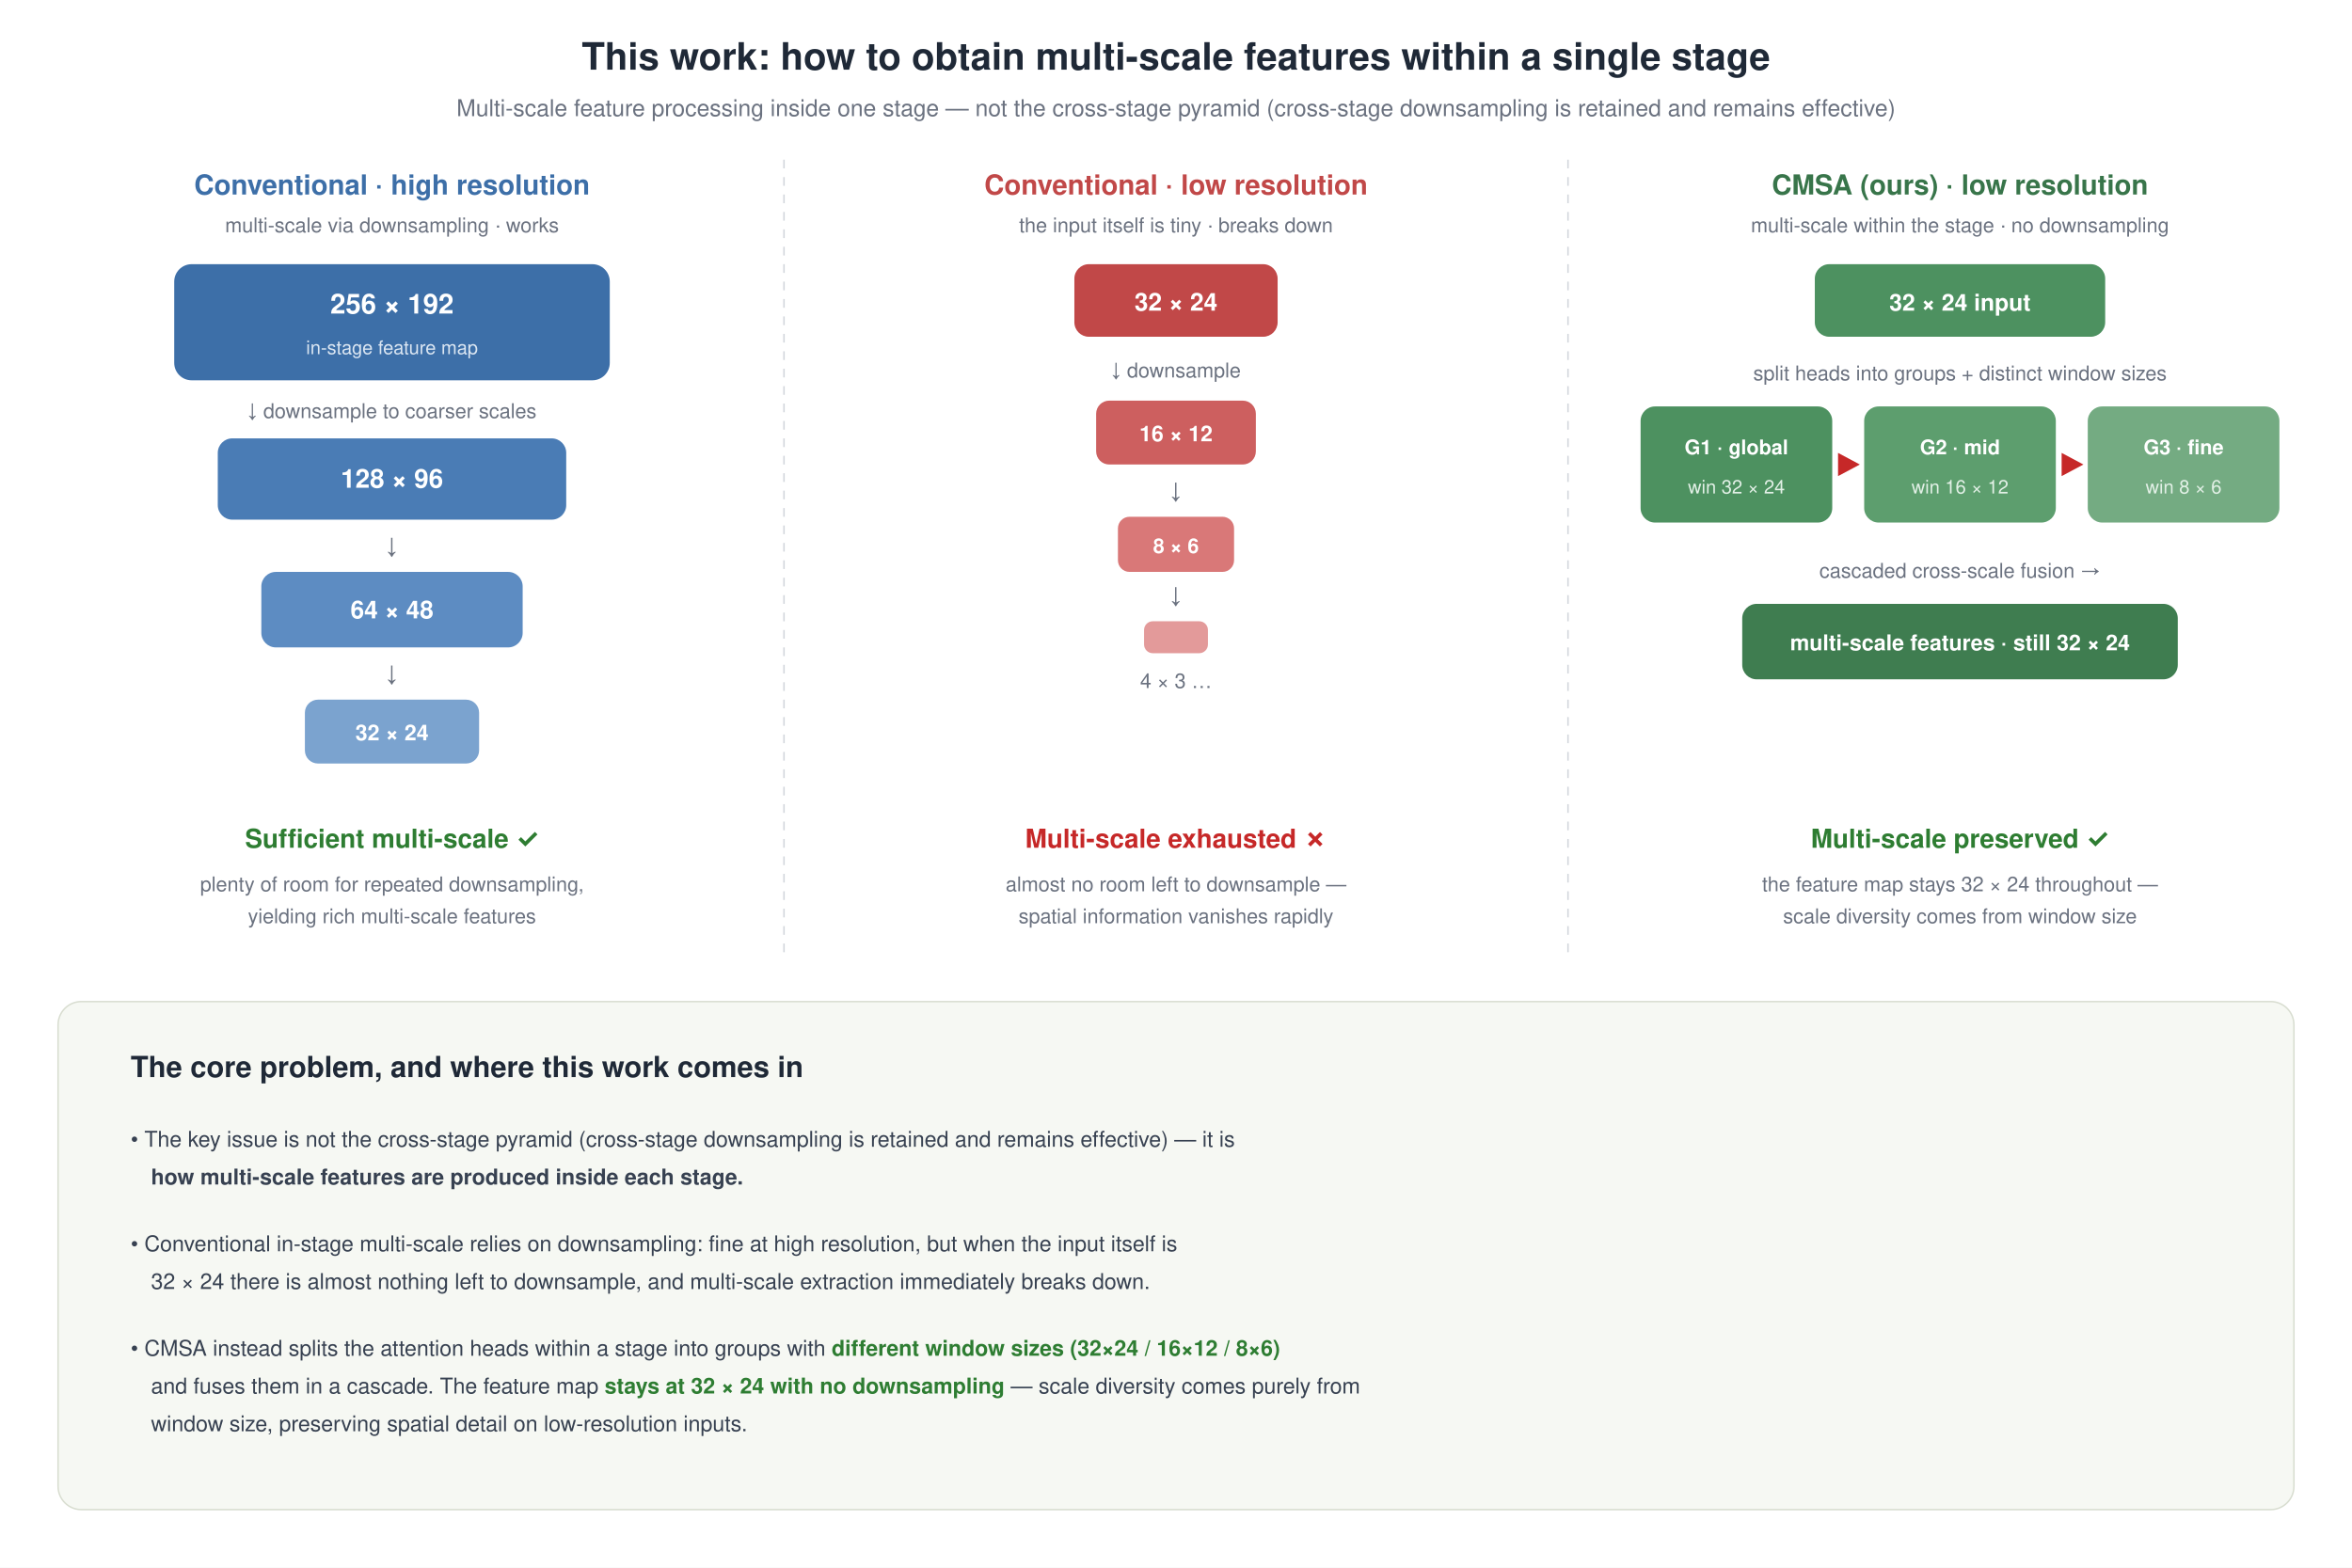
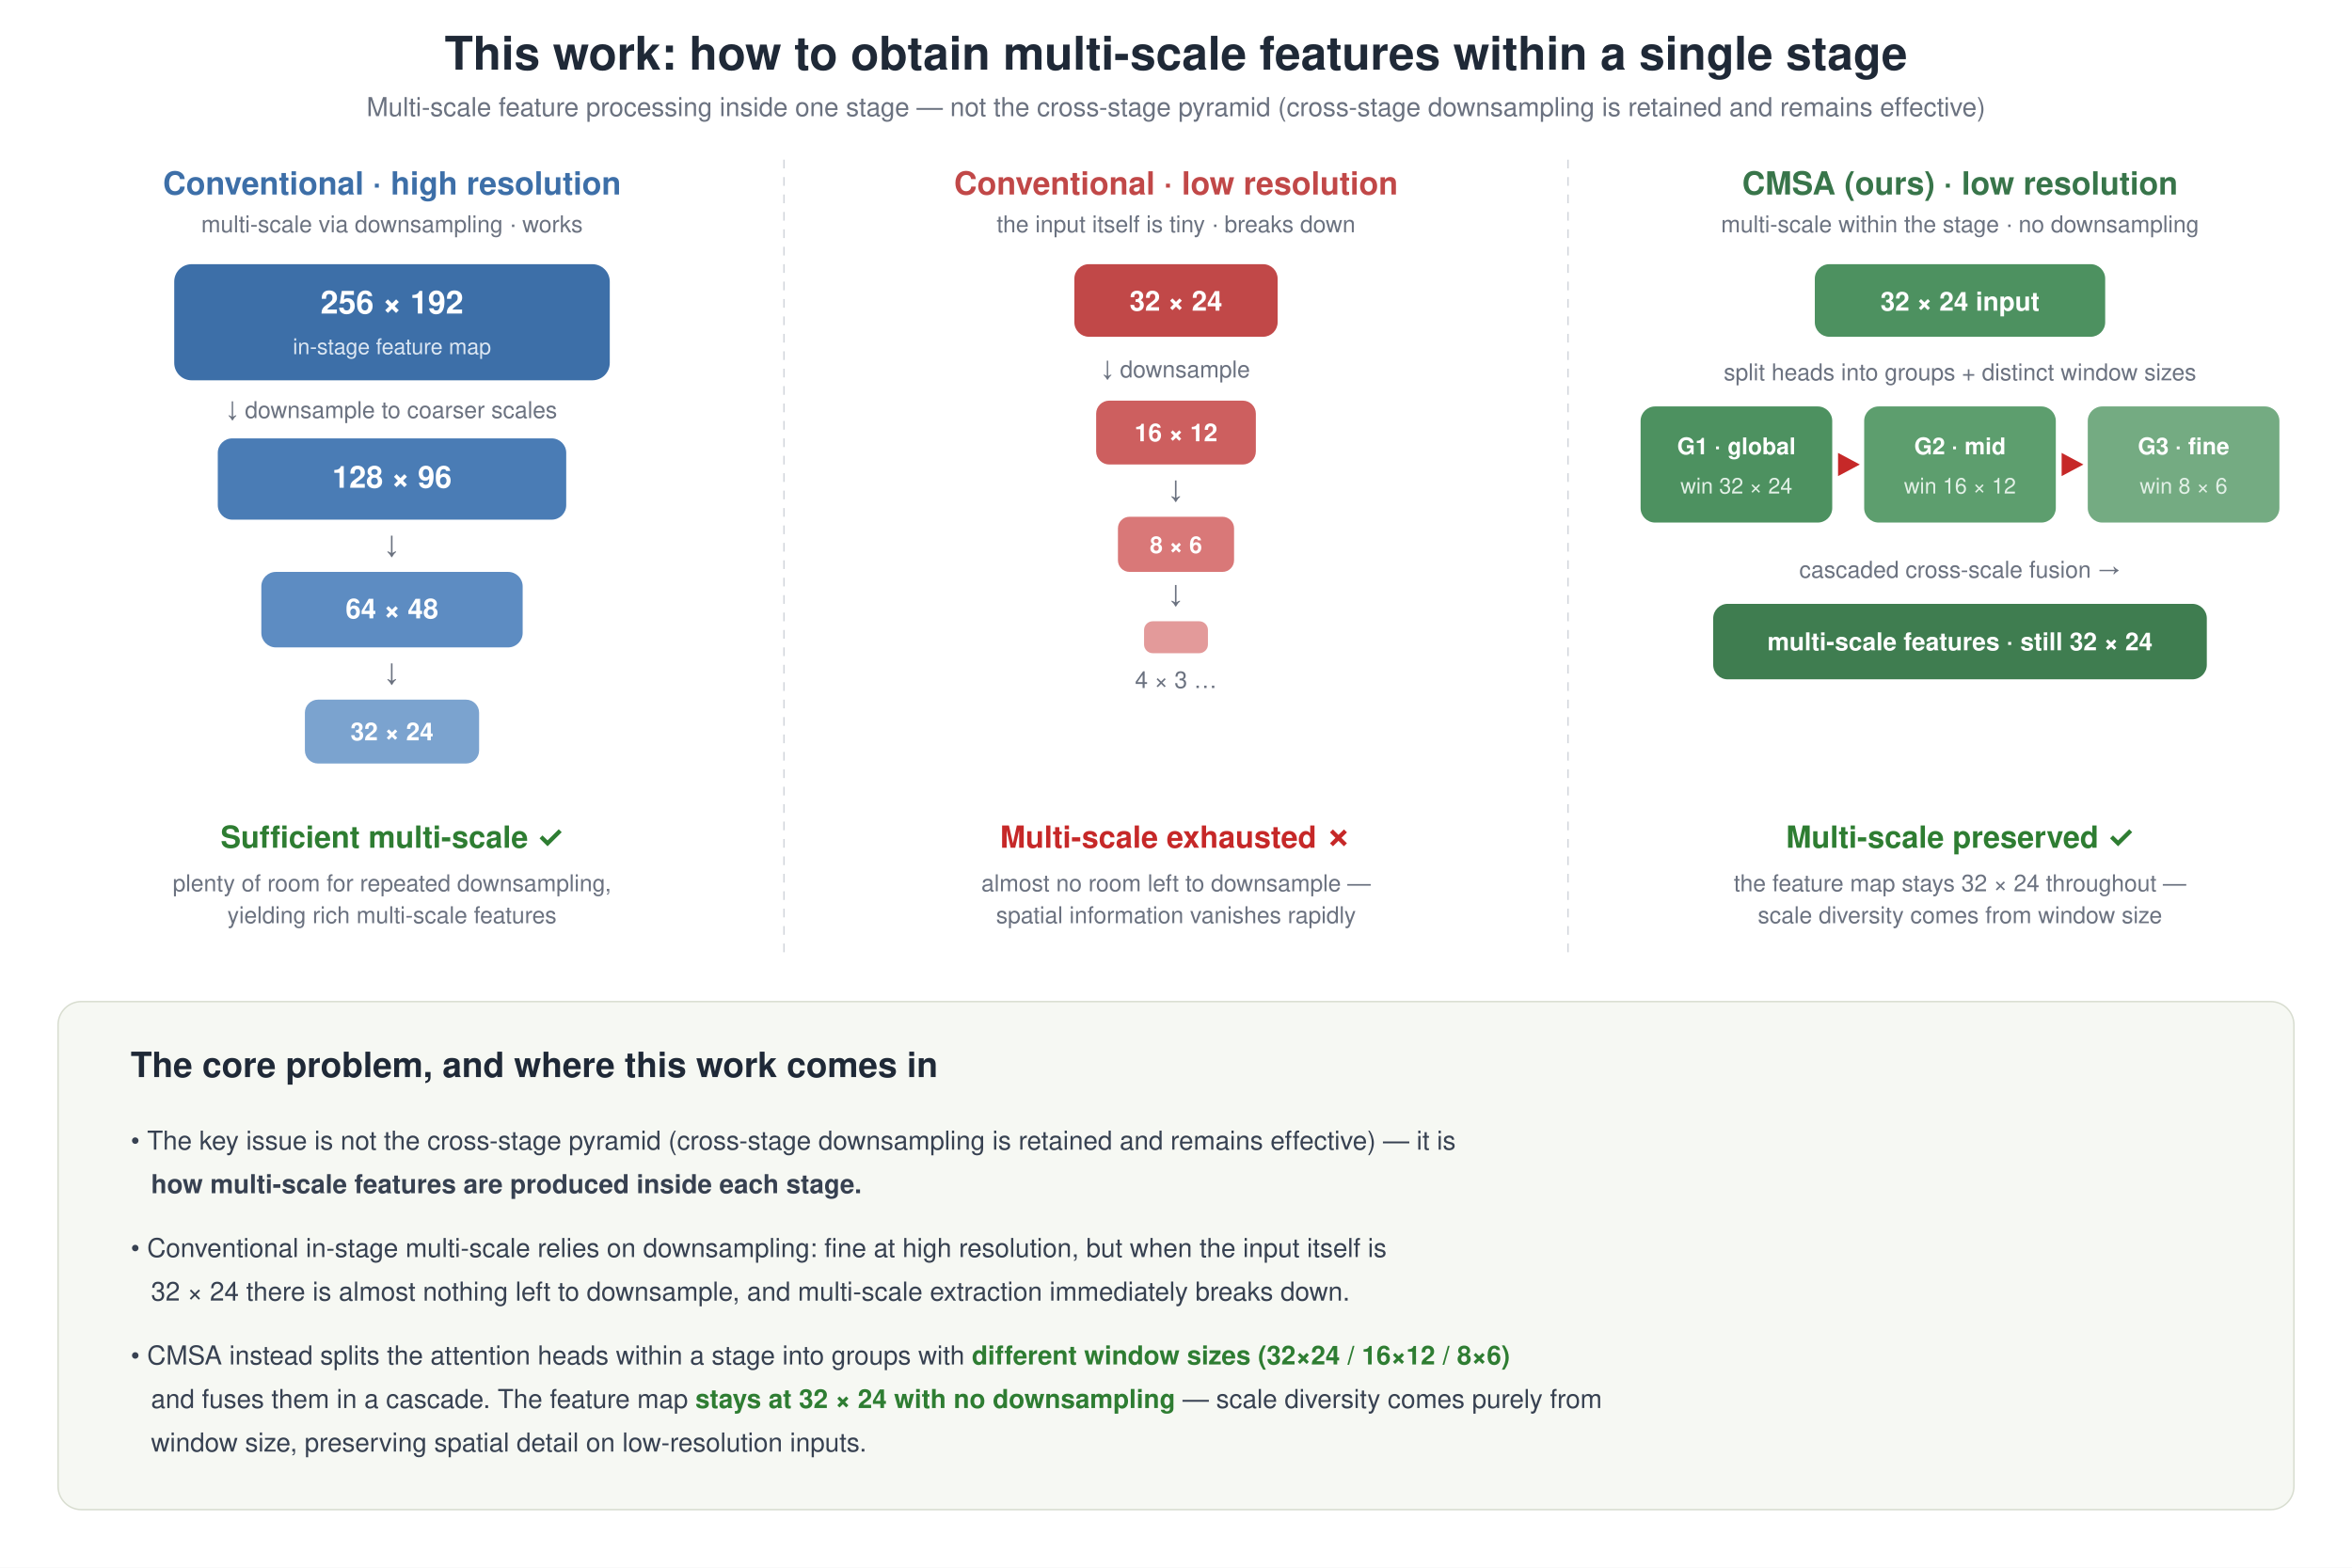
<svg xmlns="http://www.w3.org/2000/svg" width="1620" height="1080" viewBox="0 0 1620 1080" font-family="-apple-system, 'Segoe UI', Helvetica, Arial, sans-serif">
  <rect width="1620" height="1080" fill="#ffffff" />
-   <text x="810" y="48" text-anchor="middle" font-size="26" font-weight="700" fill="#1f2937">This work: how to obtain multi-scale features within a single stage</text>
-   <text x="810" y="80" text-anchor="middle" font-size="16" fill="#6b7280">Multi-scale feature processing inside one stage — not the cross-stage pyramid (cross-stage downsampling is retained and remains effective)</text>
+   <text x="810" y="48" text-anchor="middle" font-size="32" font-weight="700" fill="#1f2937">This work: how to obtain multi-scale features within a single stage</text>
+   <text x="810" y="80" text-anchor="middle" font-size="18" fill="#6b7280">Multi-scale feature processing inside one stage — not the cross-stage pyramid (cross-stage downsampling is retained and remains effective)</text>
  <line x1="540" y1="110" x2="540" y2="660" stroke="#d1d5db" stroke-dasharray="6 6" />
  <line x1="1080" y1="110" x2="1080" y2="660" stroke="#d1d5db" stroke-dasharray="6 6" />
-   <text x="270" y="134" text-anchor="middle" font-size="19" font-weight="700" fill="#3d6fa8">Conventional · high resolution</text>
-   <text x="270" y="160" text-anchor="middle" font-size="14" fill="#6b7280">multi-scale via downsampling · works</text>
+   <text x="270" y="134" text-anchor="middle" font-size="22" font-weight="700" fill="#3d6fa8">Conventional · high resolution</text>
+   <text x="270" y="160" text-anchor="middle" font-size="16" fill="#6b7280">multi-scale via downsampling · works</text>
  <rect x="120" y="182" width="300" height="80" rx="12" fill="#3d6fa8" />
-   <text x="270" y="216" text-anchor="middle" font-size="19" font-weight="700" fill="#ffffff">256 × 192</text>
-   <text x="270" y="244" text-anchor="middle" font-size="13" fill="#dbe6f2">in-stage feature map</text>
-   <text x="270" y="288" text-anchor="middle" font-size="14" fill="#6b7280">↓ downsample to coarser scales</text>
+   <text x="270" y="216" text-anchor="middle" font-size="22" font-weight="700" fill="#ffffff">256 × 192</text>
+   <text x="270" y="244" text-anchor="middle" font-size="15" fill="#dbe6f2">in-stage feature map</text>
+   <text x="270" y="288" text-anchor="middle" font-size="16" fill="#6b7280">↓ downsample to coarser scales</text>
  <rect x="150" y="302" width="240" height="56" rx="10" fill="#4a7cb5" />
-   <text x="270" y="336" text-anchor="middle" font-size="18" font-weight="700" fill="#ffffff">128 × 96</text>
-   <text x="270" y="382" text-anchor="middle" font-size="16" fill="#6b7280">↓</text>
+   <text x="270" y="336" text-anchor="middle" font-size="21" font-weight="700" fill="#ffffff">128 × 96</text>
+   <text x="270" y="382" text-anchor="middle" font-size="18" fill="#6b7280">↓</text>
  <rect x="180" y="394" width="180" height="52" rx="10" fill="#5d8cc2" />
-   <text x="270" y="426" text-anchor="middle" font-size="17" font-weight="700" fill="#ffffff">64 × 48</text>
-   <text x="270" y="470" text-anchor="middle" font-size="16" fill="#6b7280">↓</text>
+   <text x="270" y="426" text-anchor="middle" font-size="19" font-weight="700" fill="#ffffff">64 × 48</text>
+   <text x="270" y="470" text-anchor="middle" font-size="18" fill="#6b7280">↓</text>
  <rect x="210" y="482" width="120" height="44" rx="9" fill="#7ba3cf" />
-   <text x="270" y="510" text-anchor="middle" font-size="15" font-weight="700" fill="#ffffff">32 × 24</text>
-   <text x="270" y="584" text-anchor="middle" font-size="18" font-weight="700" fill="#2e7d32">Sufficient multi-scale ✓</text>
-   <text x="270" y="614" text-anchor="middle" font-size="14" fill="#6b7280">plenty of room for repeated downsampling,</text>
-   <text x="270" y="636" text-anchor="middle" font-size="14" fill="#6b7280">yielding rich multi-scale features</text>
-   <text x="810" y="134" text-anchor="middle" font-size="19" font-weight="700" fill="#c14848">Conventional · low resolution</text>
-   <text x="810" y="160" text-anchor="middle" font-size="14" fill="#6b7280">the input itself is tiny · breaks down</text>
+   <text x="270" y="510" text-anchor="middle" font-size="17" font-weight="700" fill="#ffffff">32 × 24</text>
+   <text x="270" y="584" text-anchor="middle" font-size="21" font-weight="700" fill="#2e7d32">Sufficient multi-scale ✓</text>
+   <text x="270" y="614" text-anchor="middle" font-size="16" fill="#6b7280">plenty of room for repeated downsampling,</text>
+   <text x="270" y="636" text-anchor="middle" font-size="16" fill="#6b7280">yielding rich multi-scale features</text>
+   <text x="810" y="134" text-anchor="middle" font-size="22" font-weight="700" fill="#c14848">Conventional · low resolution</text>
+   <text x="810" y="160" text-anchor="middle" font-size="16" fill="#6b7280">the input itself is tiny · breaks down</text>
  <rect x="740" y="182" width="140" height="50" rx="10" fill="#c14848" />
-   <text x="810" y="214" text-anchor="middle" font-size="17" font-weight="700" fill="#ffffff">32 × 24</text>
-   <text x="810" y="260" text-anchor="middle" font-size="14" fill="#6b7280">↓ downsample</text>
+   <text x="810" y="214" text-anchor="middle" font-size="19" font-weight="700" fill="#ffffff">32 × 24</text>
+   <text x="810" y="260" text-anchor="middle" font-size="16" fill="#6b7280">↓ downsample</text>
  <rect x="755" y="276" width="110" height="44" rx="9" fill="#cd5f5f" />
-   <text x="810" y="304" text-anchor="middle" font-size="15" font-weight="700" fill="#ffffff">16 × 12</text>
-   <text x="810" y="344" text-anchor="middle" font-size="16" fill="#6b7280">↓</text>
+   <text x="810" y="304" text-anchor="middle" font-size="17" font-weight="700" fill="#ffffff">16 × 12</text>
+   <text x="810" y="344" text-anchor="middle" font-size="18" fill="#6b7280">↓</text>
  <rect x="770" y="356" width="80" height="38" rx="8" fill="#d97878" />
-   <text x="810" y="381" text-anchor="middle" font-size="14" font-weight="700" fill="#ffffff">8 × 6</text>
-   <text x="810" y="416" text-anchor="middle" font-size="16" fill="#6b7280">↓</text>
+   <text x="810" y="381" text-anchor="middle" font-size="16" font-weight="700" fill="#ffffff">8 × 6</text>
+   <text x="810" y="416" text-anchor="middle" font-size="18" fill="#6b7280">↓</text>
  <rect x="788" y="428" width="44" height="22" rx="6" fill="#e39a9a" />
-   <text x="810" y="474" text-anchor="middle" font-size="14" fill="#6b7280">4 × 3 …</text>
-   <text x="810" y="584" text-anchor="middle" font-size="18" font-weight="700" fill="#c62828">Multi-scale exhausted ✗</text>
-   <text x="810" y="614" text-anchor="middle" font-size="14" fill="#6b7280">almost no room left to downsample —</text>
-   <text x="810" y="636" text-anchor="middle" font-size="14" fill="#6b7280">spatial information vanishes rapidly</text>
-   <text x="1350" y="134" text-anchor="middle" font-size="19" font-weight="700" fill="#38754a">CMSA (ours) · low resolution</text>
-   <text x="1350" y="160" text-anchor="middle" font-size="14" fill="#6b7280">multi-scale within the stage · no downsampling</text>
+   <text x="810" y="474" text-anchor="middle" font-size="16" fill="#6b7280">4 × 3 …</text>
+   <text x="810" y="584" text-anchor="middle" font-size="21" font-weight="700" fill="#c62828">Multi-scale exhausted ✗</text>
+   <text x="810" y="614" text-anchor="middle" font-size="16" fill="#6b7280">almost no room left to downsample —</text>
+   <text x="810" y="636" text-anchor="middle" font-size="16" fill="#6b7280">spatial information vanishes rapidly</text>
+   <text x="1350" y="134" text-anchor="middle" font-size="22" font-weight="700" fill="#38754a">CMSA (ours) · low resolution</text>
+   <text x="1350" y="160" text-anchor="middle" font-size="16" fill="#6b7280">multi-scale within the stage · no downsampling</text>
  <rect x="1250" y="182" width="200" height="50" rx="10" fill="#4d9160" />
-   <text x="1350" y="214" text-anchor="middle" font-size="16" font-weight="700" fill="#ffffff">32 × 24 input</text>
-   <text x="1350" y="262" text-anchor="middle" font-size="14" fill="#6b7280">split heads into groups + distinct window sizes</text>
+   <text x="1350" y="214" text-anchor="middle" font-size="18" font-weight="700" fill="#ffffff">32 × 24 input</text>
+   <text x="1350" y="262" text-anchor="middle" font-size="16" fill="#6b7280">split heads into groups + distinct window sizes</text>
  <rect x="1130" y="280" width="132" height="80" rx="10" fill="#4d9160" />
-   <text x="1196" y="313" text-anchor="middle" font-size="14" font-weight="700" fill="#ffffff">G1 · global</text>
-   <text x="1196" y="340" text-anchor="middle" font-size="13" fill="#e2f0e6">win 32 × 24</text>
+   <text x="1196" y="313" text-anchor="middle" font-size="16" font-weight="700" fill="#ffffff">G1 · global</text>
+   <text x="1196" y="340" text-anchor="middle" font-size="15" fill="#e2f0e6">win 32 × 24</text>
  <polygon points="1266,312 1266,328 1281,320" fill="#c62828" />
  <rect x="1284" y="280" width="132" height="80" rx="10" fill="#5d9e6e" />
-   <text x="1350" y="313" text-anchor="middle" font-size="14" font-weight="700" fill="#ffffff">G2 · mid</text>
-   <text x="1350" y="340" text-anchor="middle" font-size="13" fill="#e2f0e6">win 16 × 12</text>
+   <text x="1350" y="313" text-anchor="middle" font-size="16" font-weight="700" fill="#ffffff">G2 · mid</text>
+   <text x="1350" y="340" text-anchor="middle" font-size="15" fill="#e2f0e6">win 16 × 12</text>
  <polygon points="1420,312 1420,328 1435,320" fill="#c62828" />
  <rect x="1438" y="280" width="132" height="80" rx="10" fill="#74ab82" />
-   <text x="1504" y="313" text-anchor="middle" font-size="14" font-weight="700" fill="#ffffff">G3 · fine</text>
-   <text x="1504" y="340" text-anchor="middle" font-size="13" fill="#e2f0e6">win 8 × 6</text>
-   <text x="1350" y="398" text-anchor="middle" font-size="14" fill="#6b7280">cascaded cross-scale fusion →</text>
-   <rect x="1200" y="416" width="300" height="52" rx="10" fill="#3f7d50" />
-   <text x="1350" y="448" text-anchor="middle" font-size="15" font-weight="700" fill="#ffffff">multi-scale features · still 32 × 24</text>
-   <text x="1350" y="584" text-anchor="middle" font-size="18" font-weight="700" fill="#2e7d32">Multi-scale preserved ✓</text>
-   <text x="1350" y="614" text-anchor="middle" font-size="14" fill="#6b7280">the feature map stays 32 × 24 throughout —</text>
-   <text x="1350" y="636" text-anchor="middle" font-size="14" fill="#6b7280">scale diversity comes from window size</text>
+   <text x="1504" y="313" text-anchor="middle" font-size="16" font-weight="700" fill="#ffffff">G3 · fine</text>
+   <text x="1504" y="340" text-anchor="middle" font-size="15" fill="#e2f0e6">win 8 × 6</text>
+   <text x="1350" y="398" text-anchor="middle" font-size="16" fill="#6b7280">cascaded cross-scale fusion →</text>
+   <rect x="1180" y="416" width="340" height="52" rx="10" fill="#3f7d50" />
+   <text x="1350" y="448" text-anchor="middle" font-size="17" font-weight="700" fill="#ffffff">multi-scale features · still 32 × 24</text>
+   <text x="1350" y="584" text-anchor="middle" font-size="21" font-weight="700" fill="#2e7d32">Multi-scale preserved ✓</text>
+   <text x="1350" y="614" text-anchor="middle" font-size="16" fill="#6b7280">the feature map stays 32 × 24 throughout —</text>
+   <text x="1350" y="636" text-anchor="middle" font-size="16" fill="#6b7280">scale diversity comes from window size</text>
  <rect x="40" y="690" width="1540" height="350" rx="16" fill="#f6f8f3" stroke="#d8ddd0" />
-   <text x="90" y="742" font-size="20" font-weight="700" fill="#1f2937">The core problem, and where this work comes in</text>
-   <text x="90" y="790" font-size="15" fill="#374151">• The key issue is not the cross-stage pyramid (cross-stage downsampling is retained and remains effective) — it is</text>
-   <text x="104" y="816" font-size="15" font-weight="700" fill="#374151">how multi-scale features are produced inside each stage.</text>
-   <text x="90" y="862" font-size="15" fill="#374151">• Conventional in-stage multi-scale relies on downsampling: fine at high resolution, but when the input itself is</text>
-   <text x="104" y="888" font-size="15" fill="#374151">32 × 24 there is almost nothing left to downsample, and multi-scale extraction immediately breaks down.</text>
-   <text x="90" y="934" font-size="15" fill="#374151">• CMSA instead splits the attention heads within a stage into groups with <tspan font-weight="700" fill="#2e7d32">different window sizes (32×24 / 16×12 / 8×6)</tspan>
+   <text x="90" y="742" font-size="24" font-weight="700" fill="#1f2937">The core problem, and where this work comes in</text>
+   <text x="90" y="792" font-size="18" fill="#374151">• The key issue is not the cross-stage pyramid (cross-stage downsampling is retained and remains effective) — it is</text>
+   <text x="104" y="822" font-size="18" font-weight="700" fill="#374151">how multi-scale features are produced inside each stage.</text>
+   <text x="90" y="866" font-size="18" fill="#374151">• Conventional in-stage multi-scale relies on downsampling: fine at high resolution, but when the input itself is</text>
+   <text x="104" y="896" font-size="18" fill="#374151">32 × 24 there is almost nothing left to downsample, and multi-scale extraction immediately breaks down.</text>
+   <text x="90" y="940" font-size="18" fill="#374151">• CMSA instead splits the attention heads within a stage into groups with <tspan font-weight="700" fill="#2e7d32">different window sizes (32×24 / 16×12 / 8×6)</tspan>
  </text>
-   <text x="104" y="960" font-size="15" fill="#374151">and fuses them in a cascade. The feature map <tspan font-weight="700" fill="#2e7d32">stays at 32 × 24 with no downsampling</tspan> — scale diversity comes purely from</text>
-   <text x="104" y="986" font-size="15" fill="#374151">window size, preserving spatial detail on low-resolution inputs.</text>
+   <text x="104" y="970" font-size="18" fill="#374151">and fuses them in a cascade. The feature map <tspan font-weight="700" fill="#2e7d32">stays at 32 × 24 with no downsampling</tspan> — scale diversity comes purely from</text>
+   <text x="104" y="1000" font-size="18" fill="#374151">window size, preserving spatial detail on low-resolution inputs.</text>
</svg>
